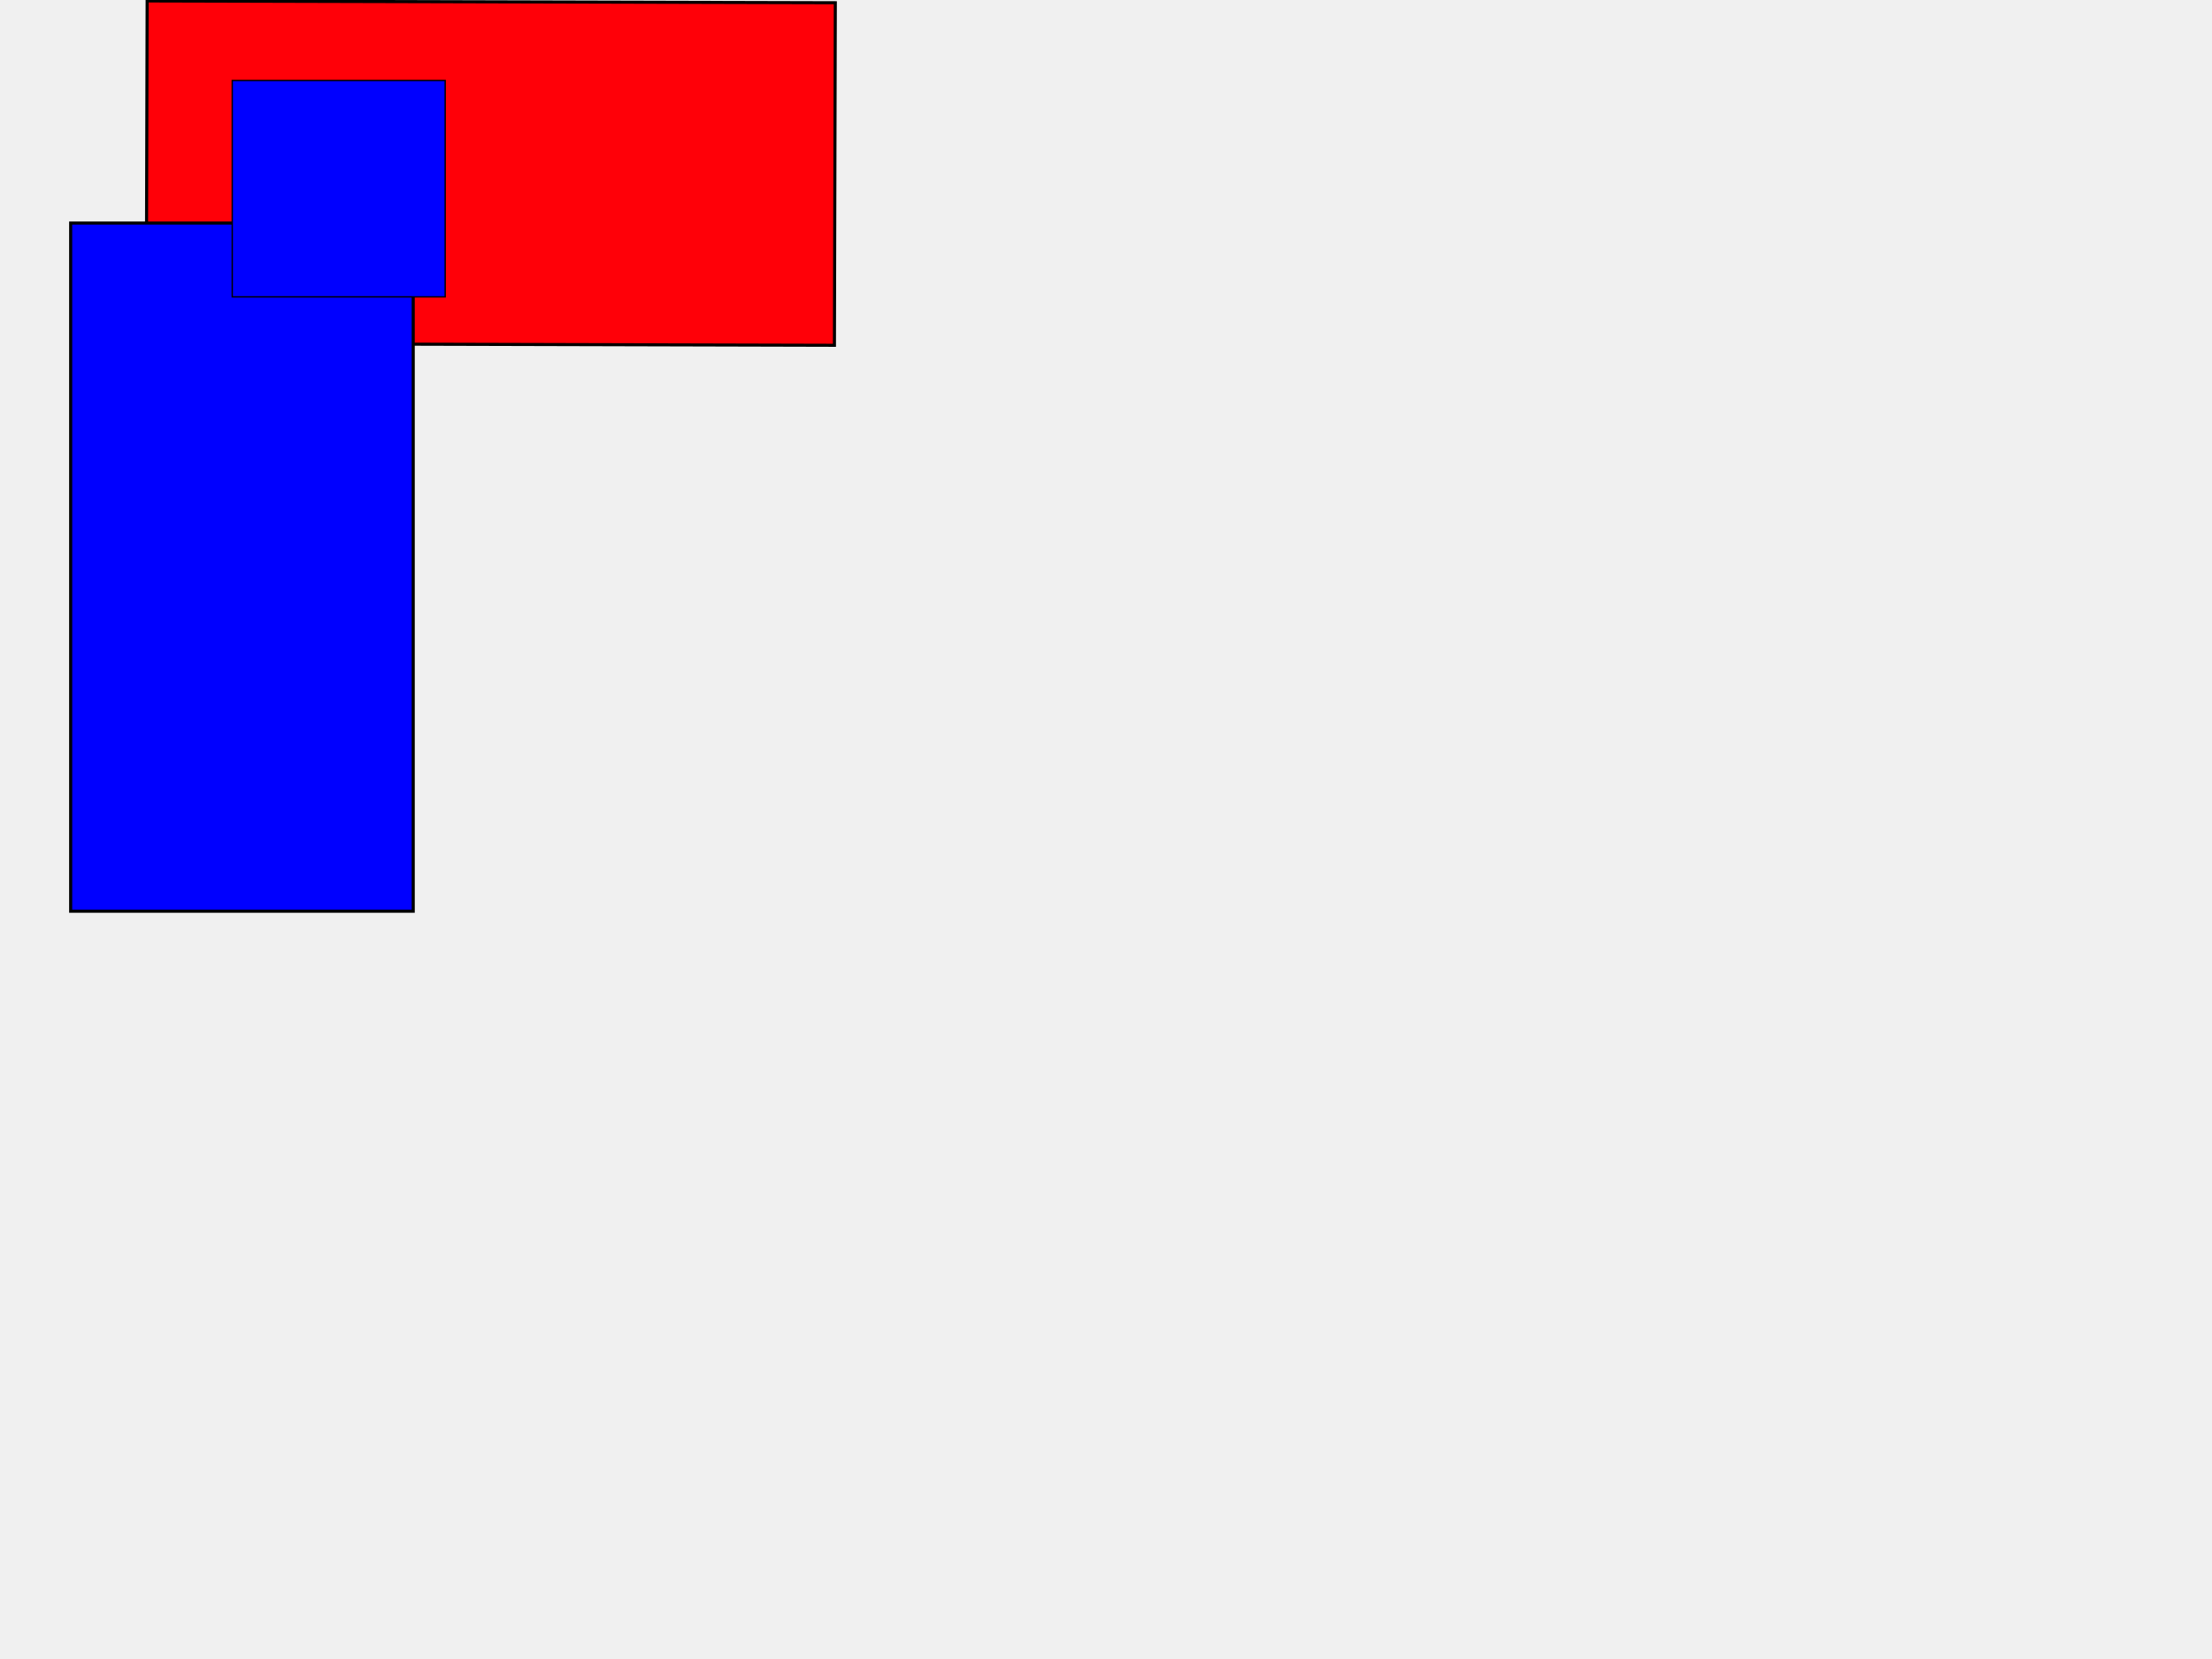
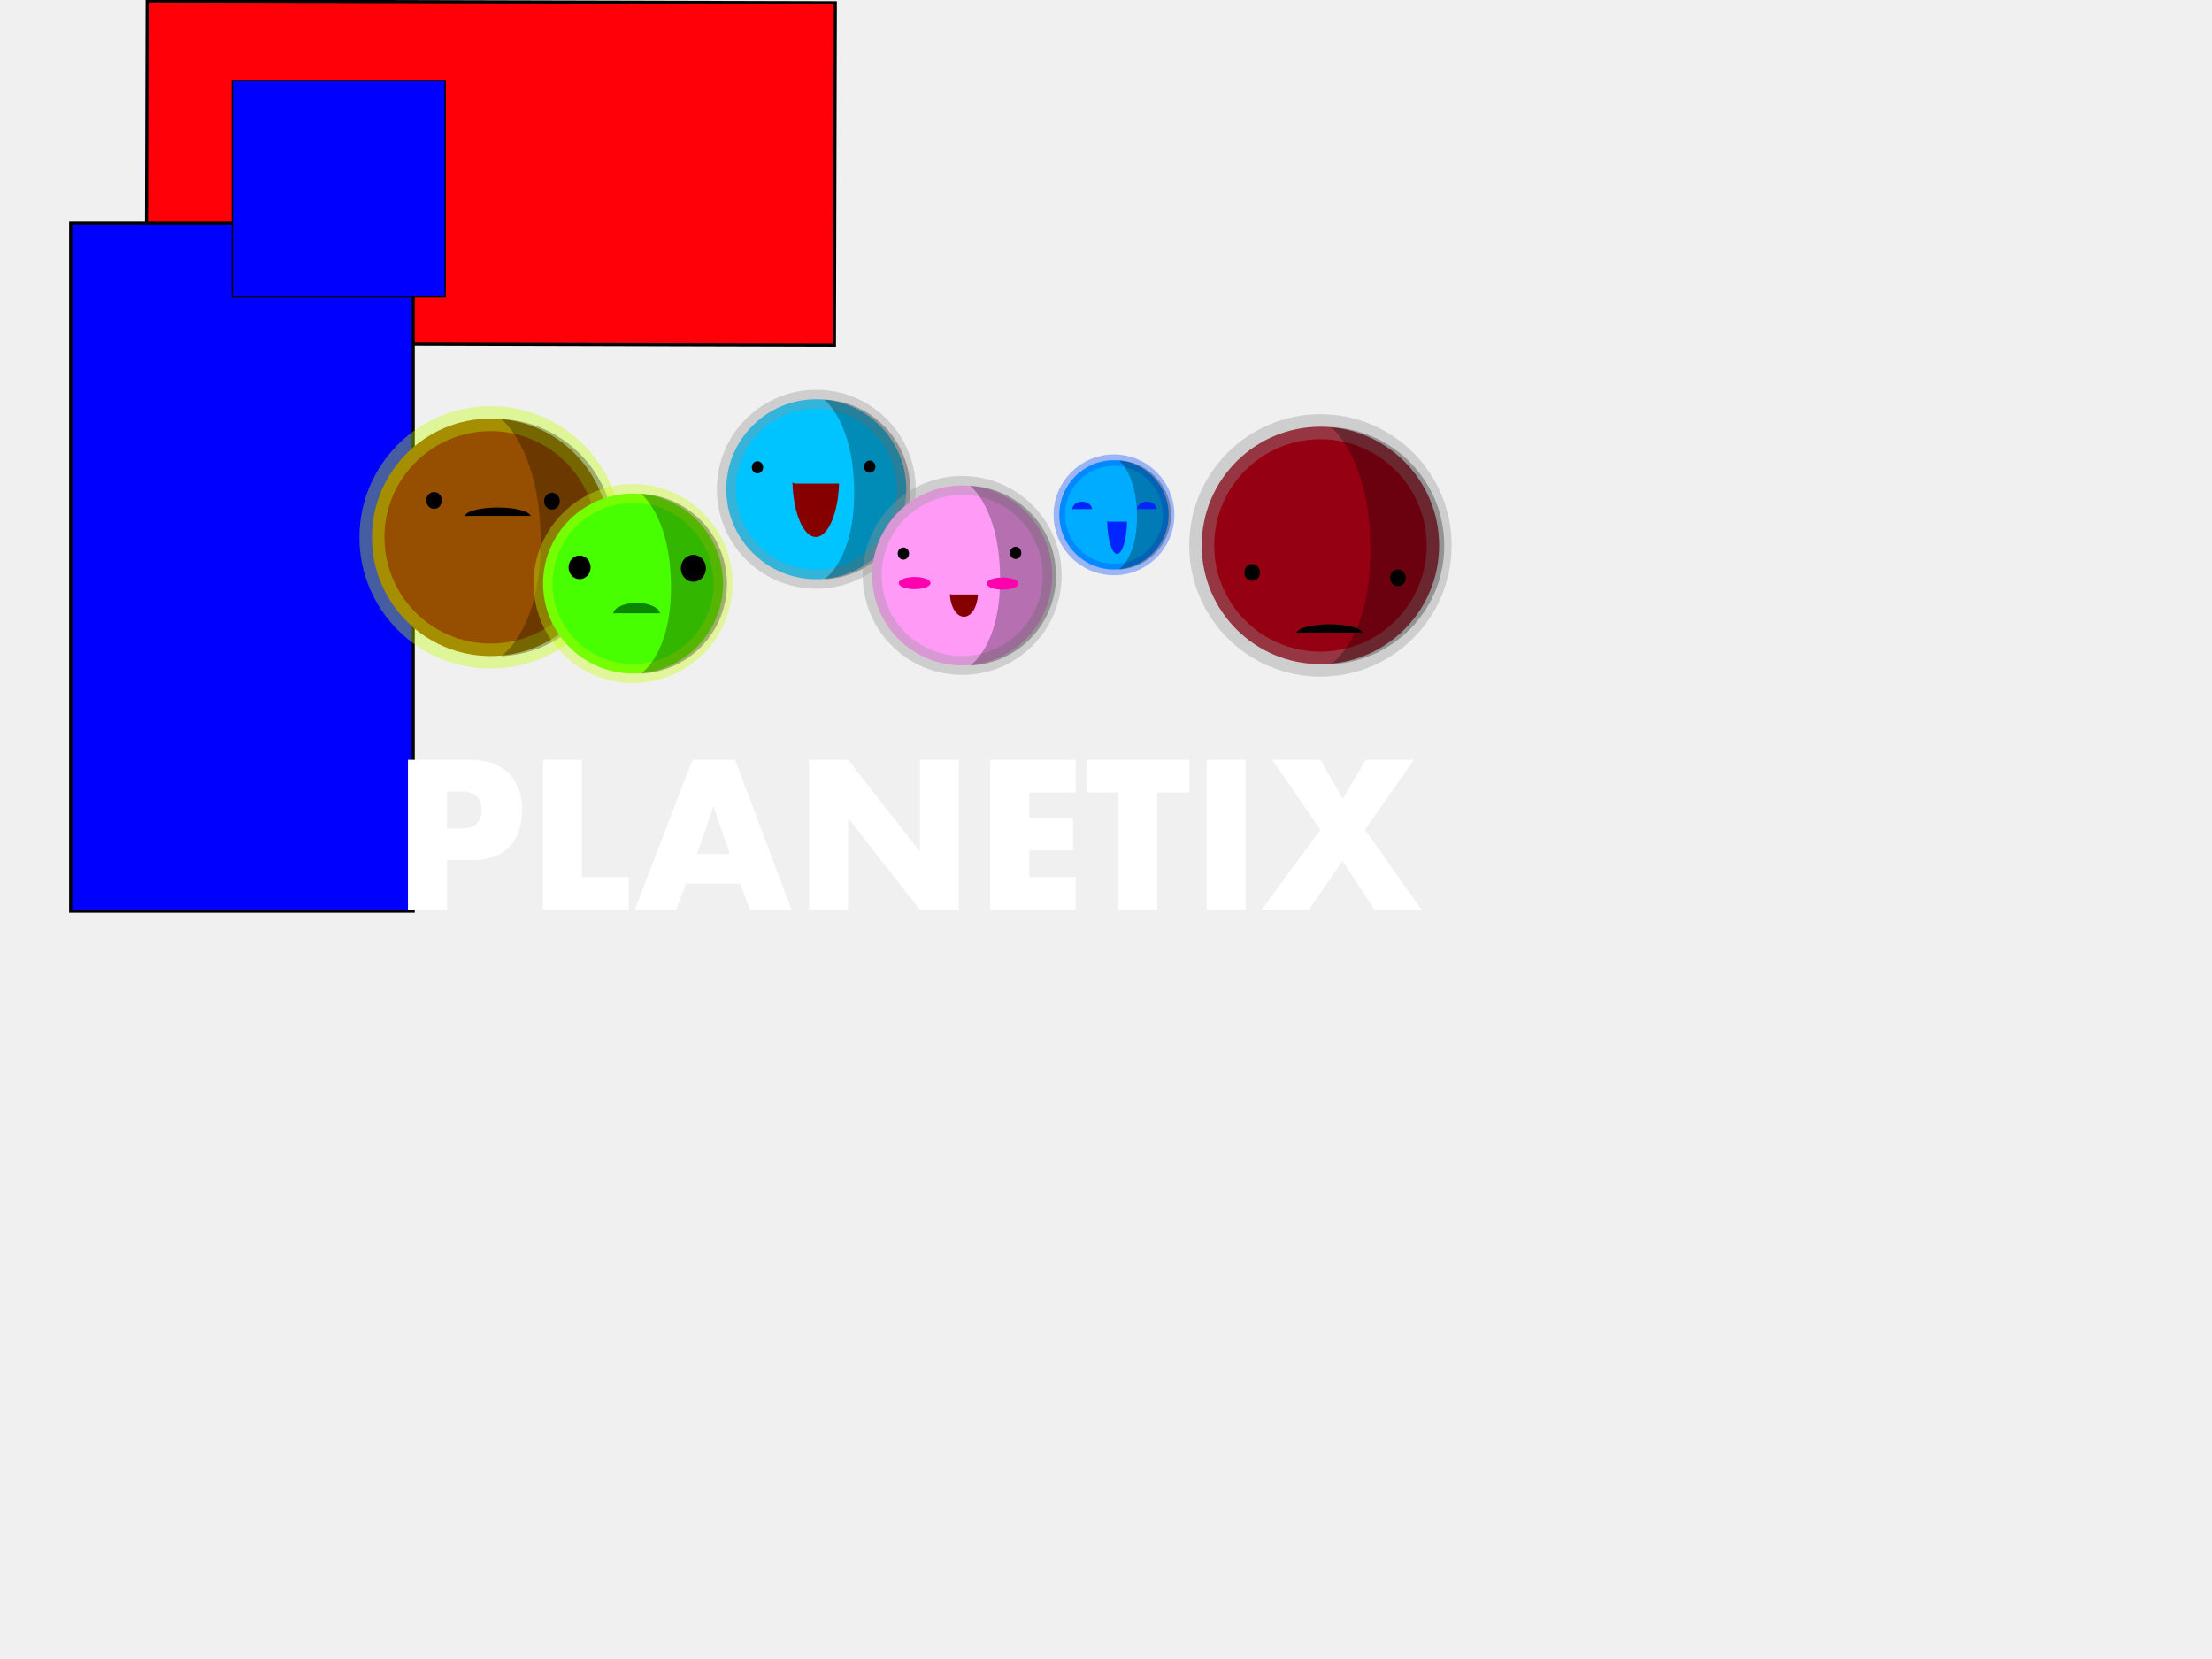
<svg xmlns="http://www.w3.org/2000/svg" width="640" height="480" id="svg2" version="1.1">
  <defs id="defs4" />
  <g id="layer1" transform="translate(0,-572.3622)" style="display:inline">
    <g id="g2987[R]">
      <rect y="-243.181" x="572.522" height="199.113" width="99.113" id="rect3088" style="fill:#ff0008;fill-opacity:1;fill-rule:evenodd;stroke:#000000;stroke-width:0.887px;stroke-linecap:butt;stroke-linejoin:miter;stroke-opacity:1" transform="matrix(-0.00261095,0.9999966,-0.9999966,-0.00261095,0,0)" />
      <rect style="fill:#0000ff;fill-rule:evenodd;stroke:#000000;stroke-width:0.887px;stroke-linecap:butt;stroke-linejoin:miter;stroke-opacity:1" id="rect2985" width="99.113" height="199.113" x="20.444" y="636.895" />
      <rect y="595.647" x="67.196" height="62.608" width="61.608" id="rect4699" style="fill:#0000ff;fill-rule:evenodd;stroke:#000000;stroke-width:0.392px;stroke-linecap:butt;stroke-linejoin:miter;stroke-opacity:1" />
    </g>
+     <g style="display:inline" id="titleImage[C]" transform="translate(29.23799,671.8727)">
+       <g transform="matrix(0.779488,0,0,0.779488,46.10546,-73.4658)" id="g4867">
+         <g style="display:inline" id="planet2-2" transform="matrix(0.9365965,0,0,0.9365965,318.8391,93.70707)">
+           <g id="g4009-9">
+             <path style="fill:#960013;fill-opacity:1;stroke:#949494;stroke-width:6;stroke-linejoin:round;stroke-miterlimit:4;stroke-opacity:0.367;stroke-dasharray:none;display:inline" id="path4011-9" d="M 119,100.5 C 119,116.24 106.24,129 90.5,129 74.76,129 62,116.24 62,100.5 62,84.76 74.76,72 90.5,72 106.24,72 119,84.76 119,100.5 z" transform="matrix(1.650794,0,0,1.650794,-69.72393,-85.47551)" />
+             <path id="path4013-8" d="m 83.786,33.53 c 0,0 15.348,11.499 15.702,47.672 0.354,36.173 -15.702,46.328 -15.702,46.328 25.018,-1.089 44.969,-21.714 44.969,-47 0,-25.286 -19.951,-45.911 -44.969,-47 z" style="opacity:0.289;fill:#000000;fill-opacity:1;stroke:none;display:inline" />
+           </g>
+           <path style="fill:#000000;fill-opacity:1;stroke:none;display:inline" d="m 70.179,115.079 c 0.392,-1.904 6.096,-3.415 13.081,-3.415 6.88,0 12.523,1.466 13.067,3.329 l -24.558,0 c -0.571,0 -1.102,0.032 -1.59,0.086 z" id="path4032-3" />
+           <path style="fill:#000000;fill-opacity:1;stroke:none;display:inline" id="path4072-8" d="m 50.912,90.897 c 0,3.515 -2.533,6.364 -5.657,6.364 -3.124,0 -5.657,-2.849 -5.657,-6.364 0,-3.515 2.533,-6.364 5.657,-6.364 3.124,0 5.657,2.849 5.657,6.364 z" transform="matrix(0.5485499,0,0,0.5231205,27.80364,43.60415)" />
+           <path transform="matrix(0.5485499,0,0,0.5231205,85.57786,45.69663)" d="m 50.912,90.897 c 0,3.515 -2.533,6.364 -5.657,6.364 -3.124,0 -5.657,-2.849 -5.657,-6.364 0,-3.515 2.533,-6.364 5.657,-6.364 3.124,0 5.657,2.849 5.657,6.364 z" id="path4092-6" style="fill:#000000;fill-opacity:1;stroke:none;display:inline" />
+         </g>
+         <g style="display:inline" transform="matrix(0.9365965,0,0,0.9365965,10.83911,90.70707)" id="planet5-8">
+           <g id="g4542-0">
+             <path transform="matrix(1.650794,0,0,1.650794,-69.72393,-85.47551)" d="M 119,100.5 C 119,116.24 106.24,129 90.5,129 74.76,129 62,116.24 62,100.5 62,84.76 74.76,72 90.5,72 106.24,72 119,84.76 119,100.5 z" id="path4544-2" style="fill:#964e00;fill-opacity:1;stroke:#c0ff00;stroke-width:6;stroke-linejoin:round;stroke-miterlimit:4;stroke-opacity:0.367;stroke-dasharray:none;display:inline" />
+             <path style="opacity:0.289;fill:#000000;fill-opacity:1;stroke:none;display:inline" d="m 83.786,33.53 c 0,0 15.348,11.499 15.702,47.672 0.354,36.173 -15.702,46.328 -15.702,46.328 25.018,-1.089 44.969,-21.714 44.969,-47 0,-25.286 -19.951,-45.911 -44.969,-47 z" id="path4546-0" />
+           </g>
+           <path id="path4548-8" d="m 69.374,72.019 c 0.392,-1.904 6.096,-3.415 13.081,-3.415 6.88,0 12.523,1.466 13.067,3.329 l -24.558,0 c -0.571,0 -1.102,0.032 -1.59,0.086 z" style="fill:#000000;fill-opacity:1;stroke:none;display:inline" />
+           <path transform="matrix(0.5485499,0,0,0.5231205,32.43158,18.2511)" d="m 50.912,90.897 c 0,3.515 -2.533,6.364 -5.657,6.364 -3.124,0 -5.657,-2.849 -5.657,-6.364 0,-3.515 2.533,-6.364 5.657,-6.364 3.124,0 5.657,2.849 5.657,6.364 z" id="path4550-9" style="fill:#000000;fill-opacity:1;stroke:none;display:inline" />
+           <path style="fill:#000000;fill-opacity:1;stroke:none;display:inline" id="path4552-2" d="m 50.912,90.897 c 0,3.515 -2.533,6.364 -5.657,6.364 -3.124,0 -5.657,-2.849 -5.657,-6.364 0,-3.515 2.533,-6.364 5.657,-6.364 3.124,0 5.657,2.849 5.657,6.364 z" transform="matrix(0.5485499,0,0,0.5231205,79.13899,18.53264)" />
+         </g>
+         <g style="display:inline" id="planet6-8" transform="matrix(0.4311307,0,0,0.4311307,282.4743,123.0034)">
+           <g id="g4570-2">
+             <path transform="matrix(1.650794,0,0,1.650794,-69.72393,-85.47551)" d="M 119,100.5 C 119,116.24 106.24,129 90.5,129 74.76,129 62,116.24 62,100.5 62,84.76 74.76,72 90.5,72 106.24,72 119,84.76 119,100.5 z" id="path4572-0" style="fill:#00acff;fill-opacity:1;stroke:#064cff;stroke-width:6;stroke-linejoin:round;stroke-miterlimit:4;stroke-opacity:0.367;stroke-dasharray:none;display:inline" />
+             <path style="opacity:0.289;fill:#000000;fill-opacity:1;stroke:none;display:inline" d="m 83.786,33.53 c 0,0 15.348,11.499 15.702,47.672 0.354,36.173 -15.702,46.328 -15.702,46.328 25.018,-1.089 44.969,-21.714 44.969,-47 0,-25.286 -19.951,-45.911 -44.969,-47 z" id="path4574-5" />
+           </g>
+           <path id="path4580-5" d="m 73.788,85.633 c 0.257,15.854 3.994,28.438 8.572,28.438 4.508,0 8.206,-12.211 8.562,-27.725 l -16.092,0 c -0.374,0 -0.722,-0.268 -1.042,-0.713 z" style="fill:#0025ff;fill-opacity:1;stroke:none" />
+           <path style="fill:#0025ff;fill-opacity:1;stroke:none" d="m 43.726,75.612 c 0.257,-3.634 3.994,-6.518 8.572,-6.518 4.508,0 8.206,2.799 8.562,6.354 l -16.092,0 c -0.374,0 -0.722,0.061 -1.042,0.163 z" id="path4582-2" />
+           <path id="path4584-7" d="m 99.393,75.612 c 0.257,-3.634 3.994,-6.518 8.572,-6.518 4.508,0 8.206,2.799 8.562,6.354 l -16.092,0 c -0.374,0 -0.722,0.061 -1.042,0.163 z" style="fill:#0025ff;fill-opacity:1;stroke:none" />
+         </g>
+         <g style="display:inline" transform="matrix(0.7099768,0,0,0.7099768,81.75785,126.076)" id="planet4-2">
+           <g id="g4528-7">
+             <path style="fill:#47ff00;fill-opacity:1;stroke:#c7ff06;stroke-width:6;stroke-linejoin:round;stroke-miterlimit:4;stroke-opacity:0.367;stroke-dasharray:none;display:inline" id="path4530-5" d="M 119,100.5 C 119,116.24 106.24,129 90.5,129 74.76,129 62,116.24 62,100.5 62,84.76 74.76,72 90.5,72 106.24,72 119,84.76 119,100.5 z" transform="matrix(1.650794,0,0,1.650794,-69.72393,-85.47551)" />
+             <path id="path4532-7" d="m 83.786,33.53 c 0,0 15.348,11.499 15.702,47.672 0.354,36.173 -15.702,46.328 -15.702,46.328 25.018,-1.089 44.969,-21.714 44.969,-47 0,-25.286 -19.951,-45.911 -44.969,-47 z" style="opacity:0.289;fill:#000000;fill-opacity:1;stroke:none;display:inline" />
+           </g>
+           <path style="fill:#000000;fill-opacity:1;stroke:none" id="path4534-8" d="m 50.912,90.897 c 0,3.515 -2.533,6.364 -5.657,6.364 -3.124,0 -5.657,-2.849 -5.657,-6.364 0,-3.515 2.533,-6.364 5.657,-6.364 3.124,0 5.657,2.849 5.657,6.364 z" transform="matrix(1.017005,0,0,0.9698595,5.69058,-16.19045)" />
+           <path transform="matrix(1.157777,0,0,1.104105,58.80618,-27.89224)" d="m 50.912,90.897 c 0,3.515 -2.533,6.364 -5.657,6.364 -3.124,0 -5.657,-2.849 -5.657,-6.364 0,-3.515 2.533,-6.364 5.657,-6.364 3.124,0 5.657,2.849 5.657,6.364 z" id="path4536-2" style="fill:#000000;fill-opacity:1;stroke:none" />
+           <path style="fill:#0a8700;fill-opacity:1;stroke:none" d="m 69.36,96.12 c 0.365,-3.114 5.678,-5.586 12.186,-5.586 6.409,0 11.665,2.398 12.172,5.446 l -22.877,0 c -0.532,0 -1.027,0.053 -1.481,0.14 z" id="path4538-7" />
+         </g>
+         <g style="display:inline" id="planet1-1" transform="matrix(0.7099768,0,0,0.7099768,149.7579,91.07604)">
+           <g id="g3972-4">
+             <path transform="matrix(1.650794,0,0,1.650794,-69.72393,-85.47551)" d="M 119,100.5 C 119,116.24 106.24,129 90.5,129 74.76,129 62,116.24 62,100.5 62,84.76 74.76,72 90.5,72 106.24,72 119,84.76 119,100.5 z" id="path3142-7-9" style="fill:#00c4ff;fill-opacity:1;stroke:#949494;stroke-width:6;stroke-linejoin:round;stroke-miterlimit:4;stroke-opacity:0.367;stroke-dasharray:none;display:inline" />
+             <path style="opacity:0.289;fill:#000000;fill-opacity:1;stroke:none;display:inline" d="m 83.786,33.53 c 0,0 15.348,11.499 15.702,47.672 0.354,36.173 -15.702,46.328 -15.702,46.328 25.018,-1.089 44.969,-21.714 44.969,-47 0,-25.286 -19.951,-45.911 -44.969,-47 z" id="path3197-8" />
+           </g>
+           <path transform="matrix(0.5243056,0,0,0.5,25.2005,23.52839)" d="m 50.912,90.897 c 0,3.515 -2.533,6.364 -5.657,6.364 -3.124,0 -5.657,-2.849 -5.657,-6.364 0,-3.515 2.533,-6.364 5.657,-6.364 3.124,0 5.657,2.849 5.657,6.364 z" id="path3976-2" style="fill:#000000;fill-opacity:1;stroke:none" />
+           <path style="fill:#000000;fill-opacity:1;stroke:none" id="path3980-4" d="m 50.912,90.897 c 0,3.515 -2.533,6.364 -5.657,6.364 -3.124,0 -5.657,-2.849 -5.657,-6.364 0,-3.515 2.533,-6.364 5.657,-6.364 3.124,0 5.657,2.849 5.657,6.364 z" transform="matrix(0.5243056,0,0,0.5,83.89036,23.17484)" />
+           <path id="path3982-5" d="m 67.237,76.743 c 0.365,15.975 5.678,28.656 12.186,28.656 6.409,0 11.665,-12.305 12.172,-27.938 l -22.877,0 c -0.532,0 -1.027,-0.27 -1.481,-0.719 z" style="fill:#870000;fill-opacity:1;stroke:none" />
+         </g>
+         <g style="display:inline" id="planet3-9" transform="matrix(0.7099768,0,0,0.7099768,203.9203,123.0853)">
+           <g id="g4056-8">
+             <path style="fill:#ff9bf7;fill-opacity:1;stroke:#949494;stroke-width:6;stroke-linejoin:round;stroke-miterlimit:4;stroke-opacity:0.367;stroke-dasharray:none;display:inline" id="path4058-6" d="M 119,100.5 C 119,116.24 106.24,129 90.5,129 74.76,129 62,116.24 62,100.5 62,84.76 74.76,72 90.5,72 106.24,72 119,84.76 119,100.5 z" transform="matrix(1.650794,0,0,1.650794,-69.72393,-85.47551)" />
+             <path id="path4060-6" d="m 83.786,33.53 c 0,0 15.348,11.499 15.702,47.672 0.354,36.173 -15.702,46.328 -15.702,46.328 25.018,-1.089 44.969,-21.714 44.969,-47 0,-25.286 -19.951,-45.911 -44.969,-47 z" style="opacity:0.289;fill:#000000;fill-opacity:1;stroke:none;display:inline" />
+           </g>
+           <path style="fill:#000000;fill-opacity:1;stroke:none" id="path4062-2" d="m 50.912,90.897 c 0,3.515 -2.533,6.364 -5.657,6.364 -3.124,0 -5.657,-2.849 -5.657,-6.364 0,-3.515 2.533,-6.364 5.657,-6.364 3.124,0 5.657,2.849 5.657,6.364 z" transform="matrix(0.5243056,0,0,0.5,25.2005,23.52839)" />
+           <path transform="matrix(0.5243056,0,0,0.5,83.89036,23.17484)" d="m 50.912,90.897 c 0,3.515 -2.533,6.364 -5.657,6.364 -3.124,0 -5.657,-2.849 -5.657,-6.364 0,-3.515 2.533,-6.364 5.657,-6.364 3.124,0 5.657,2.849 5.657,6.364 z" id="path4064-3" style="fill:#000000;fill-opacity:1;stroke:none" />
+           <path style="fill:#870000;fill-opacity:1;stroke:none" d="m 73.251,90.078 c 0.22,6.646 3.423,11.921 7.346,11.921 3.863,0 7.032,-5.119 7.337,-11.622 l -13.79,0 c -0.321,0 -0.619,-0.112 -0.893,-0.299 z" id="path4066-8" />
+           <path transform="matrix(1.471904,0,0,0.5,-11.7995,38.95595)" d="m 50.912,90.897 c 0,3.515 -2.533,6.364 -5.657,6.364 -3.124,0 -5.657,-2.849 -5.657,-6.364 0,-3.515 2.533,-6.364 5.657,-6.364 3.124,0 5.657,2.849 5.657,6.364 z" id="path4068-2" style="fill:#ff00af;fill-opacity:1;stroke:none" />
+           <path style="fill:#ff00af;fill-opacity:1;stroke:none" id="path4070-6" d="m 50.912,90.897 c 0,3.515 -2.533,6.364 -5.657,6.364 -3.124,0 -5.657,-2.849 -5.657,-6.364 0,-3.515 2.533,-6.364 5.657,-6.364 3.124,0 5.657,2.849 5.657,6.364 z" transform="matrix(1.471904,0,0,0.5,34.2217,39.21743)" />
+         </g>
+       </g>
+       <path id="path5222" style="font-size:40px;font-style:normal;font-variant:normal;font-weight:bold;font-stretch:normal;text-align:start;line-height:125%;letter-spacing:0px;word-spacing:0px;writing-mode:lr-tb;text-anchor:start;fill:#ffffff;fill-opacity:1;stroke:none;font-family:Aharoni;-inkscape-font-specification:Aharoni Bold" d="m 121.843,134.613 c -4e-5,3.923 -0.923,7.168 -2.767,9.734 -2.396,3.329 -6.373,4.994 -11.929,4.994 l -7.062,0 0,14.378 -11.292,0 0,-43.42 17.973,0 c 5.111,5e-5 8.992,1.495 11.642,4.485 2.29,2.566 3.435,5.842 3.435,9.829 z m -11.738,0.127 c -3e-5,-1.612 -0.472,-2.9 -1.416,-3.865 -0.944,-0.965 -2.55,-1.447 -4.819,-1.447 l -3.785,0 0,10.784 3.754,0 c 2.439,3e-5 4.114,-0.53 5.026,-1.59 0.827,-0.954 1.241,-2.248 1.241,-3.881 z" />
+       <path id="path5224" style="font-size:40px;font-style:normal;font-variant:normal;font-weight:bold;font-stretch:normal;text-align:start;line-height:125%;letter-spacing:0px;word-spacing:0px;writing-mode:lr-tb;text-anchor:start;fill:#ffffff;fill-opacity:1;stroke:none;font-family:Aharoni;-inkscape-font-specification:Aharoni Bold" d="m 152.699,163.719 -24.843,0 0,-43.42 11.293,0 0,33.973 13.551,0 z" />
+       <path id="path5226" style="font-size:40px;font-style:normal;font-variant:normal;font-weight:bold;font-stretch:normal;text-align:start;line-height:125%;letter-spacing:0px;word-spacing:0px;writing-mode:lr-tb;text-anchor:start;fill:#ffffff;fill-opacity:1;stroke:none;font-family:Aharoni;-inkscape-font-specification:Aharoni Bold" d="m 199.778,163.719 -12.056,0 -2.799,-7.571 -15.587,0 -2.99,7.571 -11.929,0 16.7,-43.42 12.31,0 z m -17.909,-16.159 -4.676,-13.837 -4.74,13.837 z" />
+       <path id="path5228" style="font-size:40px;font-style:normal;font-variant:normal;font-weight:bold;font-stretch:normal;text-align:start;line-height:125%;letter-spacing:0px;word-spacing:0px;writing-mode:lr-tb;text-anchor:start;fill:#ffffff;fill-opacity:1;stroke:none;font-family:Aharoni;-inkscape-font-specification:Aharoni Bold" d="m 248.192,163.719 -11.292,0 -20.772,-26.593 0,26.593 -11.292,0 0,-43.42 11.292,0 20.772,26.561 0,-26.561 11.292,0 z" />
+       <path id="path5230" style="font-size:40px;font-style:normal;font-variant:normal;font-weight:bold;font-stretch:normal;text-align:start;line-height:125%;letter-spacing:0px;word-spacing:0px;writing-mode:lr-tb;text-anchor:start;fill:#ffffff;fill-opacity:1;stroke:none;font-family:Aharoni;-inkscape-font-specification:Aharoni Bold" d="m 281.974,163.719 -24.716,0 0,-43.42 24.716,0 0,9.448 -13.424,0 0,7.348 12.692,0 0,9.448 -12.692,0 0,7.73 13.424,0 z" />
+       <path id="path5232" style="font-size:40px;font-style:normal;font-variant:normal;font-weight:bold;font-stretch:normal;text-align:start;line-height:125%;letter-spacing:0px;word-spacing:0px;writing-mode:lr-tb;text-anchor:start;fill:#ffffff;fill-opacity:1;stroke:none;font-family:Aharoni;-inkscape-font-specification:Aharoni Bold" d="m 314.929,129.746 -9.352,0 0,33.973 -11.293,0 0,-33.973 -9.193,0 0,-9.448 29.838,0 z" />
+       <path id="path5234" style="font-size:40px;font-style:normal;font-variant:normal;font-weight:bold;font-stretch:normal;text-align:start;line-height:125%;letter-spacing:0px;word-spacing:0px;writing-mode:lr-tb;text-anchor:start;fill:#ffffff;fill-opacity:1;stroke:none;font-family:Aharoni;-inkscape-font-specification:Aharoni Bold" d="m 331.152,163.719 -11.292,0 0,-43.42 11.292,0 z" />
+       <path id="path5236" style="font-size:40px;font-style:normal;font-variant:normal;font-weight:bold;font-stretch:normal;text-align:start;line-height:125%;letter-spacing:0px;word-spacing:0px;writing-mode:lr-tb;text-anchor:start;fill:#ffffff;fill-opacity:1;stroke:none;font-family:Aharoni;-inkscape-font-specification:Aharoni Bold" d="m 382.08,163.719 -13.615,0 -9.288,-14.124 -9.734,14.124 -13.646,0 16.986,-23.158 -13.901,-20.263 13.901,0 6.457,11.261 6.744,-11.261 13.869,0 -14.155,20.263 z" />
+     </g>
  </g>
  <g id="layer2" style="display:inline" />
</svg>
